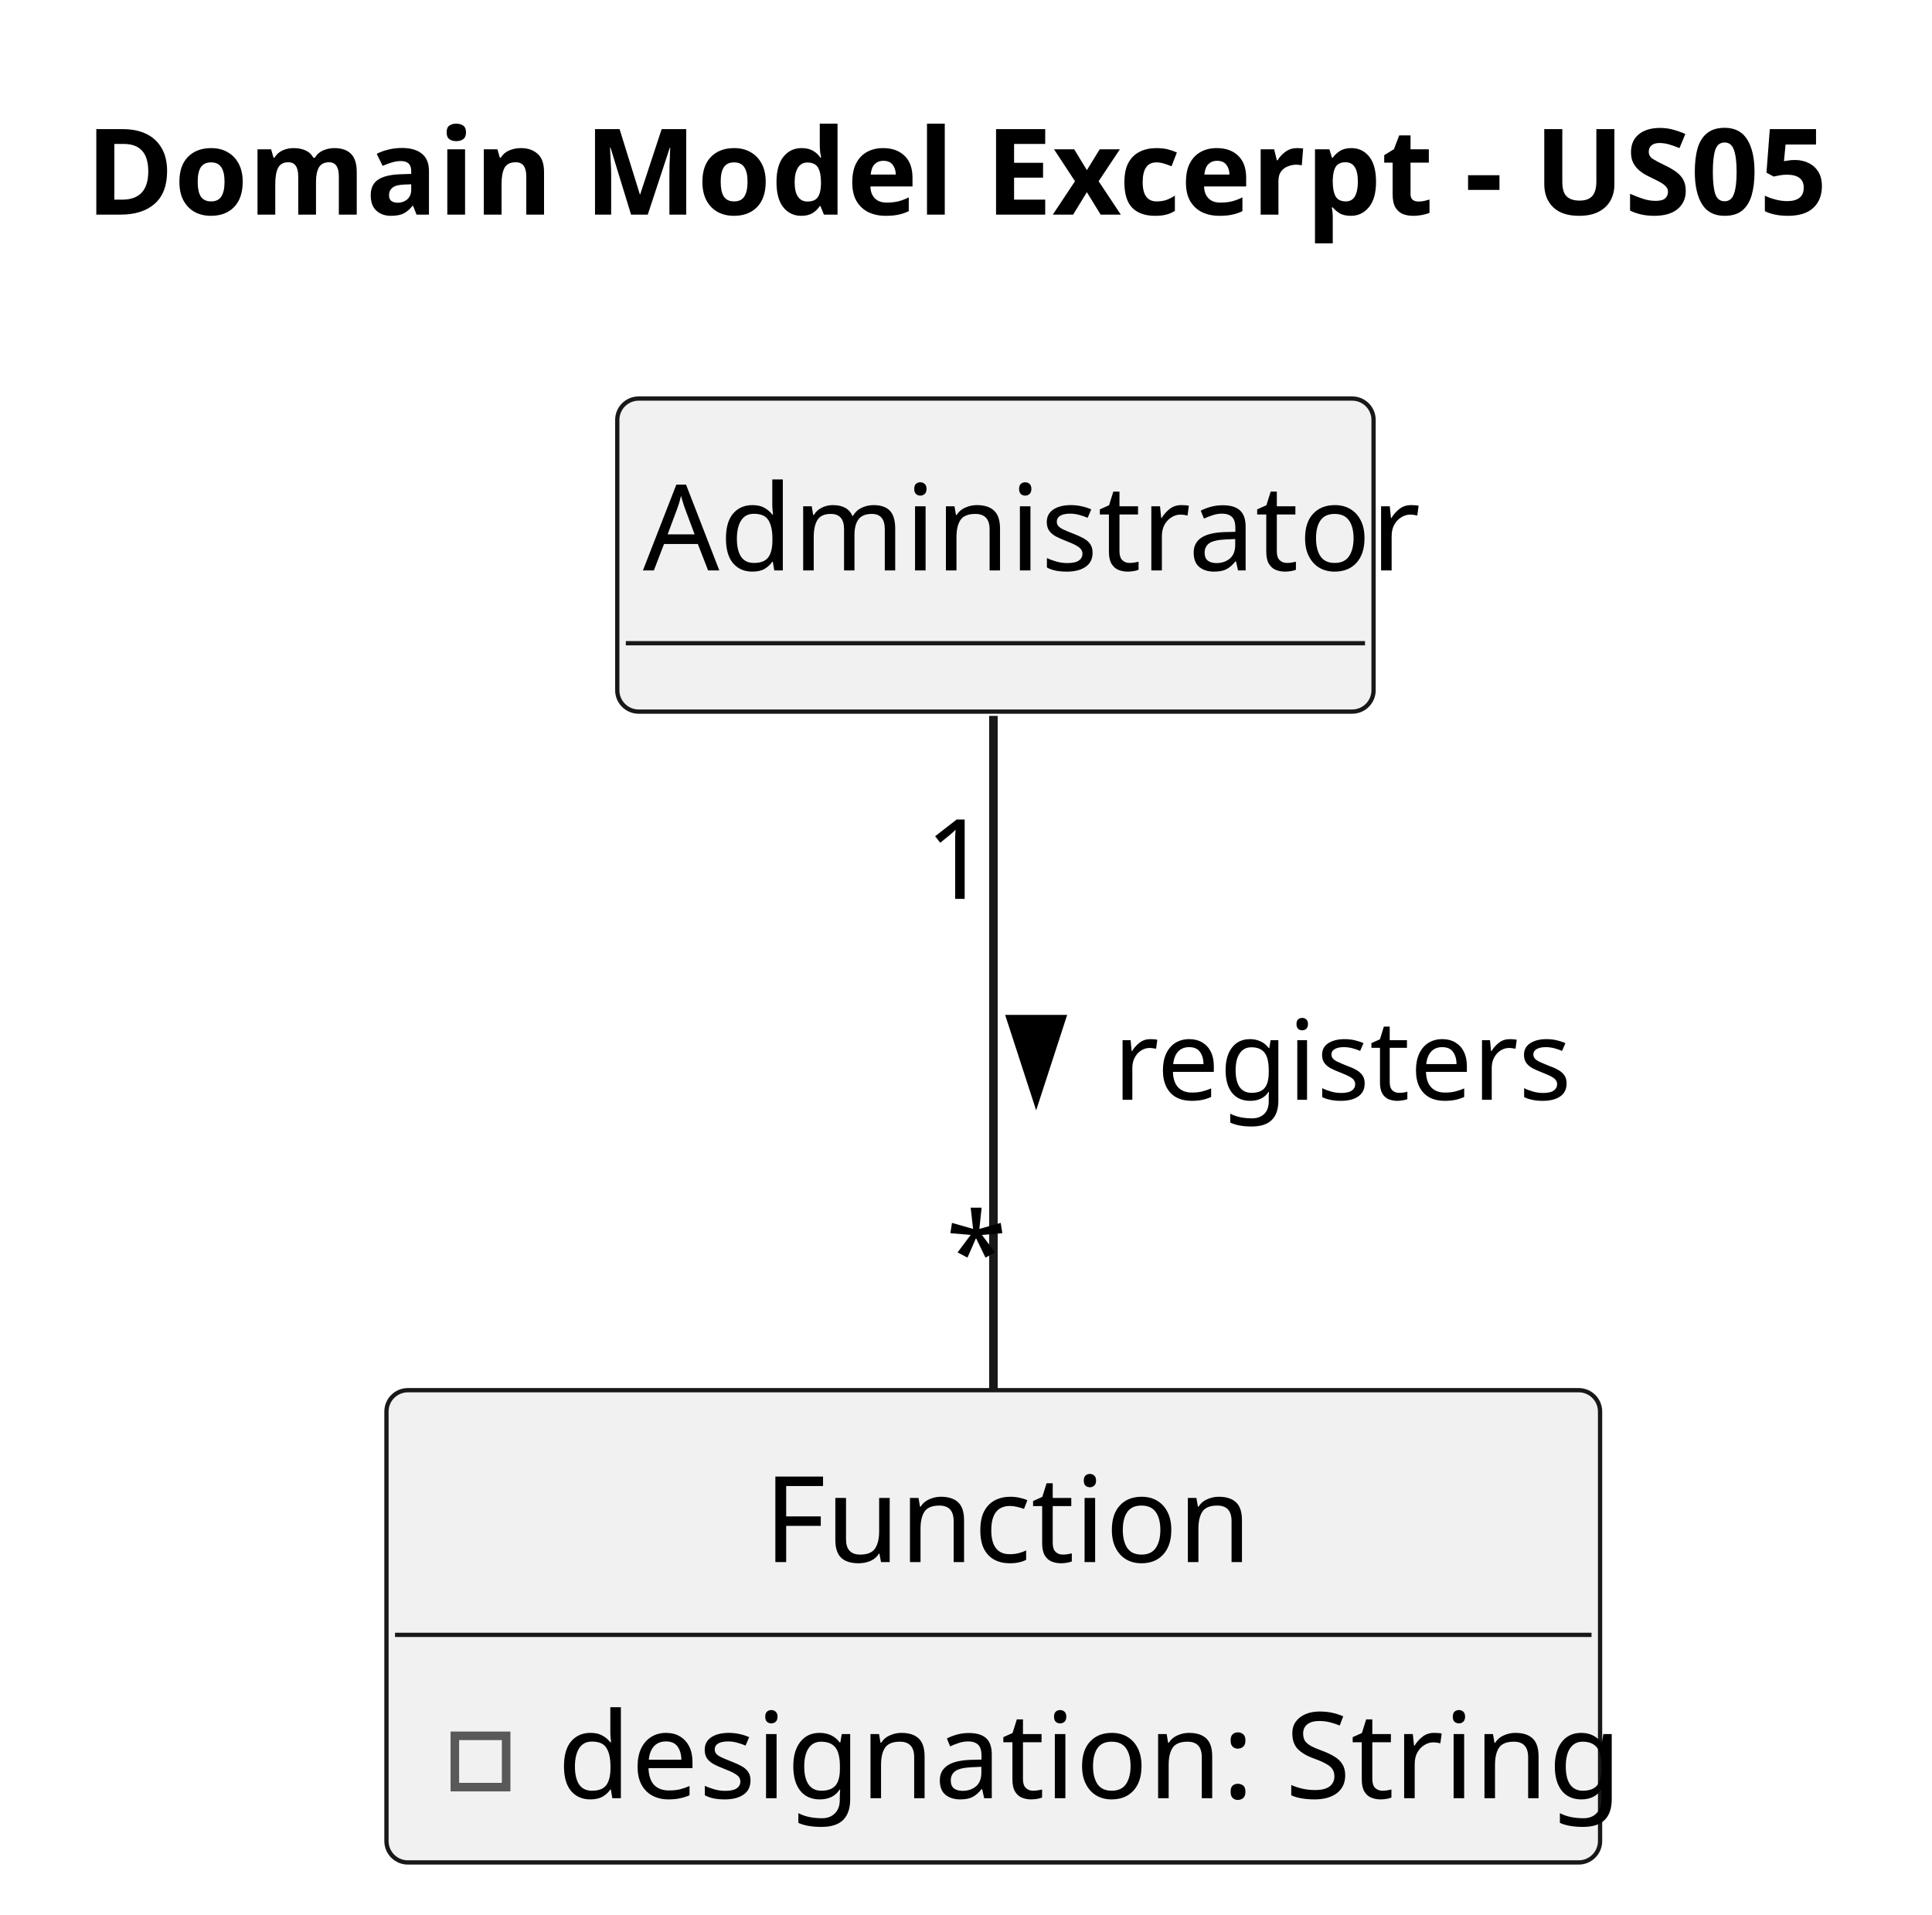
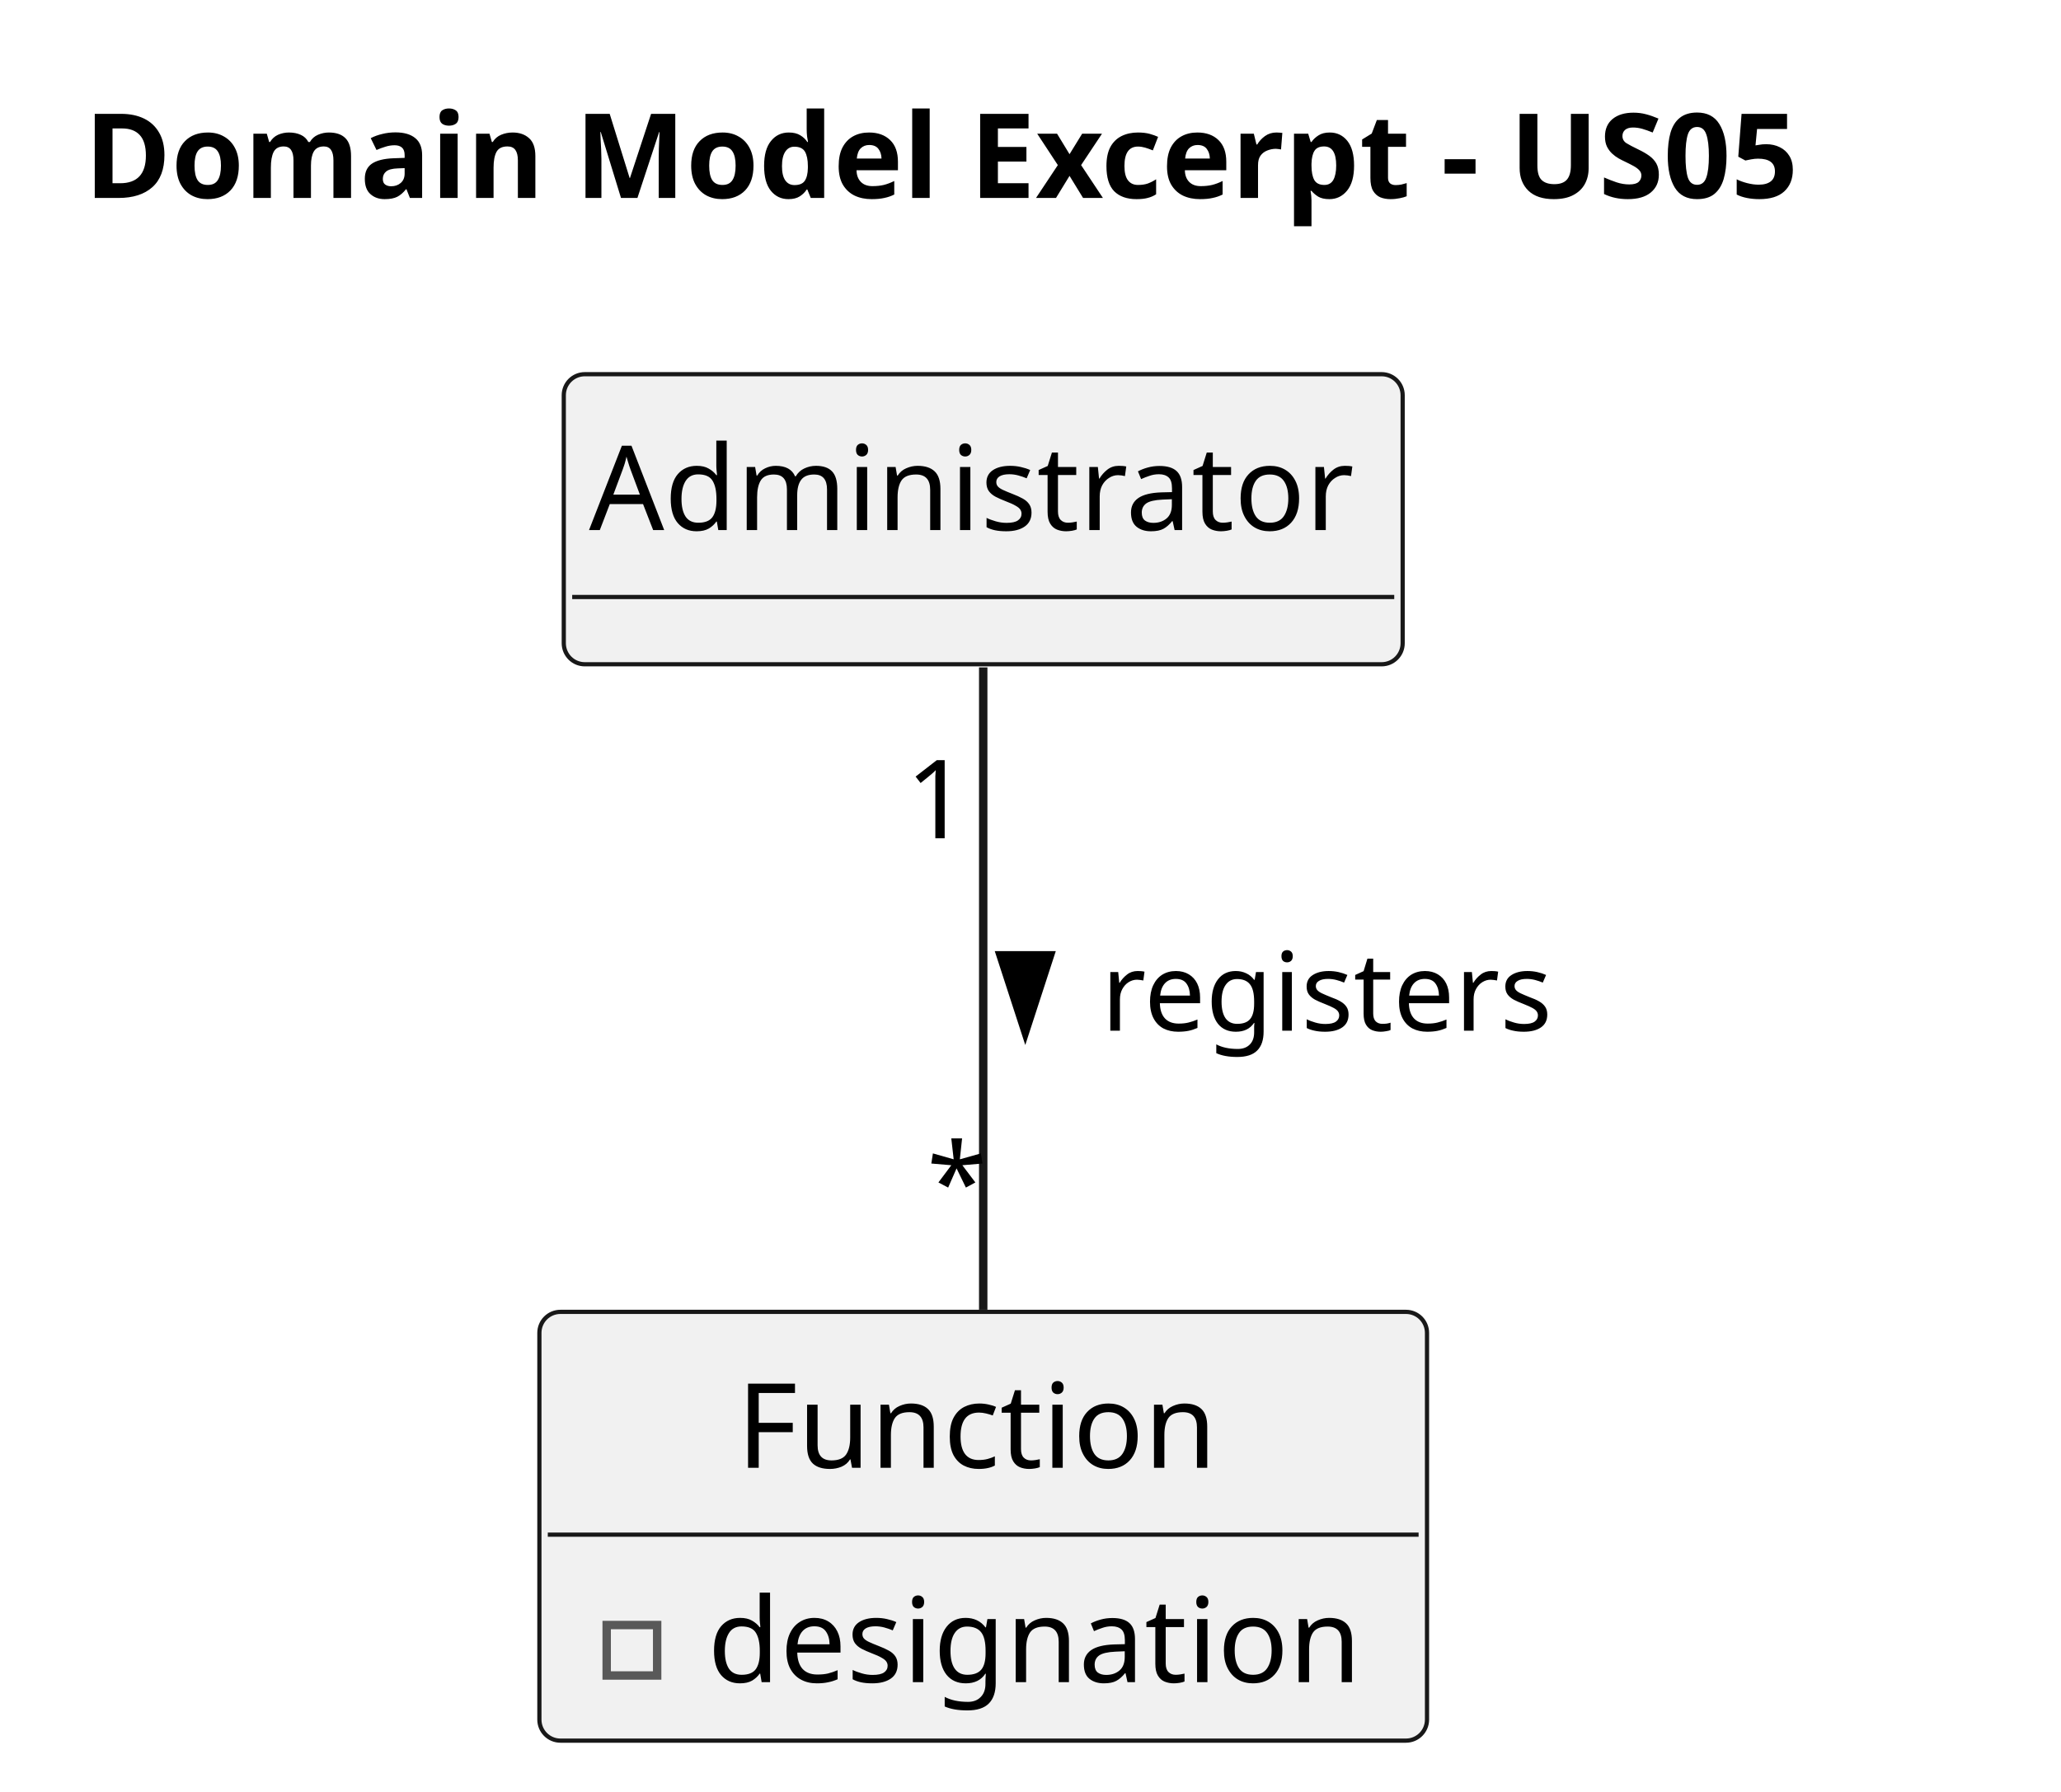
- <svg xmlns="http://www.w3.org/2000/svg" contentStyleType="text/css" data-diagram-type="CLASS" height="224px" preserveAspectRatio="none" style="width:226px;height:224px;background:#FFFFFF;" version="1.1" viewBox="0 0 226 224" width="226px" zoomAndPan="magnify">
+ <svg xmlns="http://www.w3.org/2000/svg" contentStyleType="text/css" data-diagram-type="CLASS" height="213px" preserveAspectRatio="none" style="width:245px;height:213px;background:#FFFFFF;" version="1.1" viewBox="0 0 245 213" width="245px" zoomAndPan="magnify">
  <defs />
  <g>
    <g class="title" data-source-line="8">
-       <text fill="#000000" font-family="sans-serif" font-size="14" font-weight="bold" lengthAdjust="spacing" textLength="198.379" x="10" y="25.107">Domain Model Excerpt - US05</text>
+       <text fill="#000000" font-family="sans-serif" font-size="14" font-weight="bold" lengthAdjust="spacing" textLength="217.102" x="10" y="23.535">Domain Model Excerpt - US05</text>
    </g>
-     <g class="entity" data-entity="Administrator" data-source-line="10" data-uid="ent0002" id="entity_Administrator">
-       <rect fill="#F1F1F1" height="36.621" rx="2.5" ry="2.5" style="stroke:#181818;stroke-width:0.5;" width="88.469" x="72.207" y="46.621" />
-       <text fill="#000000" font-family="sans-serif" font-size="14" lengthAdjust="spacing" textLength="82.469" x="75.207" y="66.728">Administrator</text>
-       <line style="stroke:#181818;stroke-width:0.5;" x1="73.207" x2="159.676" y1="75.242" y2="75.242" />
+     <g class="entity" data-qualified-name="Administrator" data-source-line="10" id="ent0002">
+       <rect fill="#F1F1F1" height="34.488" rx="2.5" ry="2.5" style="stroke:#181818;stroke-width:0.5;" width="99.721" x="67.019" y="44.488" />
+       <text fill="#000000" font-family="sans-serif" font-size="14" lengthAdjust="spacing" textLength="93.721" x="70.019" y="63.023">Administrator</text>
+       <line style="stroke:#181818;stroke-width:0.5;" x1="68.019" x2="165.74" y1="70.977" y2="70.977" />
    </g>
-     <g class="entity" data-entity="Function" data-source-line="13" data-uid="ent0003" id="entity_Function">
-       <rect fill="#F1F1F1" height="55.242" rx="2.5" ry="2.5" style="stroke:#181818;stroke-width:0.5;" width="141.965" x="45.207" y="162.621" />
-       <text fill="#000000" font-family="sans-serif" font-size="14" lengthAdjust="spacing" textLength="53.696" x="89.341" y="182.728">Function</text>
-       <line style="stroke:#181818;stroke-width:0.5;" x1="46.207" x2="186.172" y1="191.242" y2="191.242" />
-       <rect fill="none" height="6" style="stroke:#595959;stroke-width:1;" width="6" x="53.207" y="203.053" />
-       <text fill="#000000" font-family="sans-serif" font-size="14" lengthAdjust="spacing" textLength="115.965" x="65.207" y="210.35">designation: String</text>
+     <g class="entity" data-qualified-name="Function" data-source-line="13" id="ent0003">
+       <rect fill="#F1F1F1" height="50.977" rx="2.5" ry="2.5" style="stroke:#181818;stroke-width:0.5;" width="105.516" x="64.119" y="155.968" />
+       <text fill="#000000" font-family="sans-serif" font-size="14" lengthAdjust="spacing" textLength="58.625" x="87.565" y="174.503">Function</text>
+       <line style="stroke:#181818;stroke-width:0.5;" x1="65.119" x2="168.635" y1="182.457" y2="182.457" />
+       <g data-visibility-modifier="PRIVATE_FIELD">
+         <rect fill="none" height="6" style="stroke:#595959;stroke-width:1;" width="6" x="72.119" y="193.201" />
+       </g>
+       <text fill="#000000" font-family="sans-serif" font-size="14" lengthAdjust="spacing" textLength="79.516" x="84.119" y="199.992">designation</text>
    </g>
-     <g class="link" data-entity-1="Administrator" data-entity-2="Function" data-source-line="17" data-uid="lnk4" id="link_Administrator_Function">
-       <path codeLine="17" d="M116.207,83.741 C116.207,104.341 116.207,138.621 116.207,162.471" fill="none" id="Administrator-Function" style="stroke:#181818;stroke-width:1;" />
-       <polygon fill="#000000" points="121.207,128.267,124.146,119.222,118.268,119.222,121.207,128.267" style="stroke:#000000;stroke-width:1;" />
-       <text fill="#000000" font-family="sans-serif" font-size="13" lengthAdjust="spacing" textLength="49.848" x="130.207" y="128.649">registers</text>
-       <text fill="#000000" font-family="sans-serif" font-size="13" lengthAdjust="spacing" textLength="7.23" x="108.234" y="105.148">1</text>
-       <text fill="#000000" font-family="sans-serif" font-size="13" lengthAdjust="spacing" textLength="5.059" x="110.64" y="151.145">*</text>
+     <g class="link" data-entity-1="ent0002" data-entity-2="ent0003" data-link-type="association" data-source-line="17" id="lnk4">
+       <path codeLine="17" d="M116.879,79.348 C116.879,99.248 116.879,132.768 116.879,155.718" fill="none" id="Administrator-Function" style="stroke:#181818;stroke-width:1;" />
+       <polygon fill="#000000" points="121.879,122.624,124.818,113.579,118.94,113.579,121.879,122.624" style="stroke:#000000;stroke-width:1;" />
+       <text fill="#000000" font-family="sans-serif" font-size="13" lengthAdjust="spacing" textLength="55.104" x="130.879" y="122.537">registers</text>
+       <text fill="#000000" font-family="sans-serif" font-size="13" lengthAdjust="spacing" textLength="8.22" x="107.688" y="99.656">1</text>
+       <text fill="#000000" font-family="sans-serif" font-size="13" lengthAdjust="spacing" textLength="6.265" x="110.181" y="145.223">*</text>
    </g>
  </g>
</svg>
